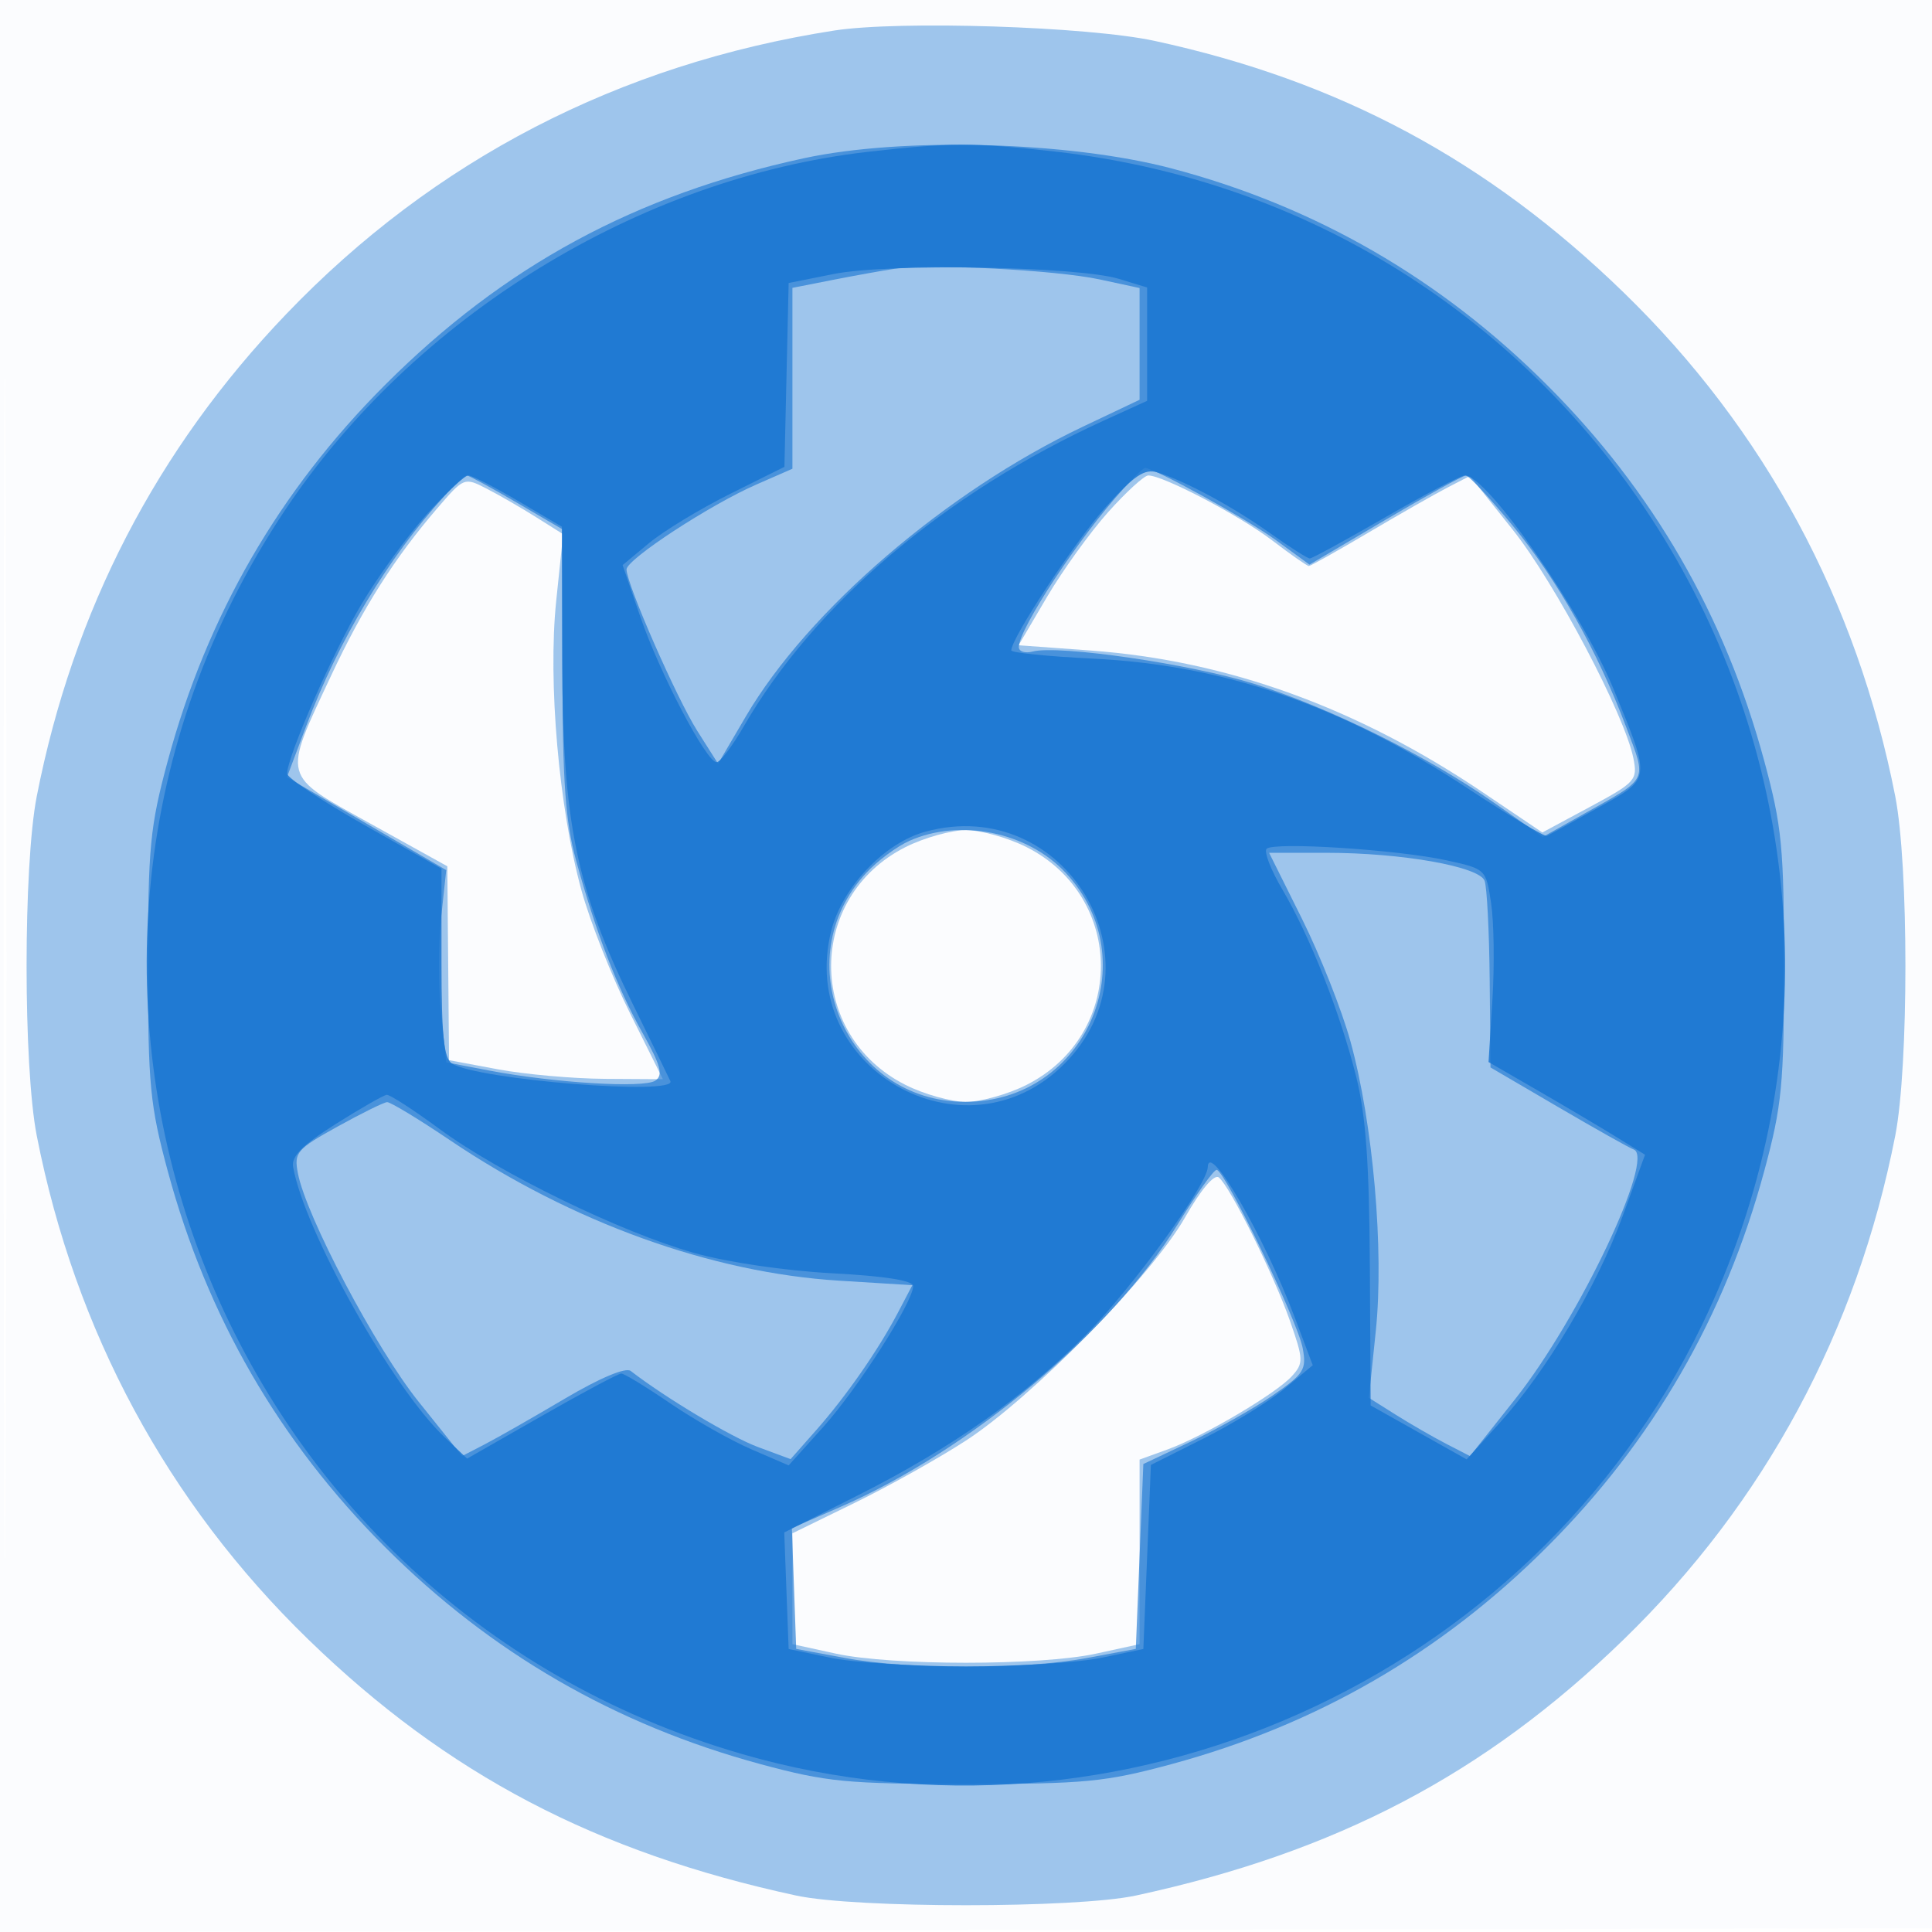
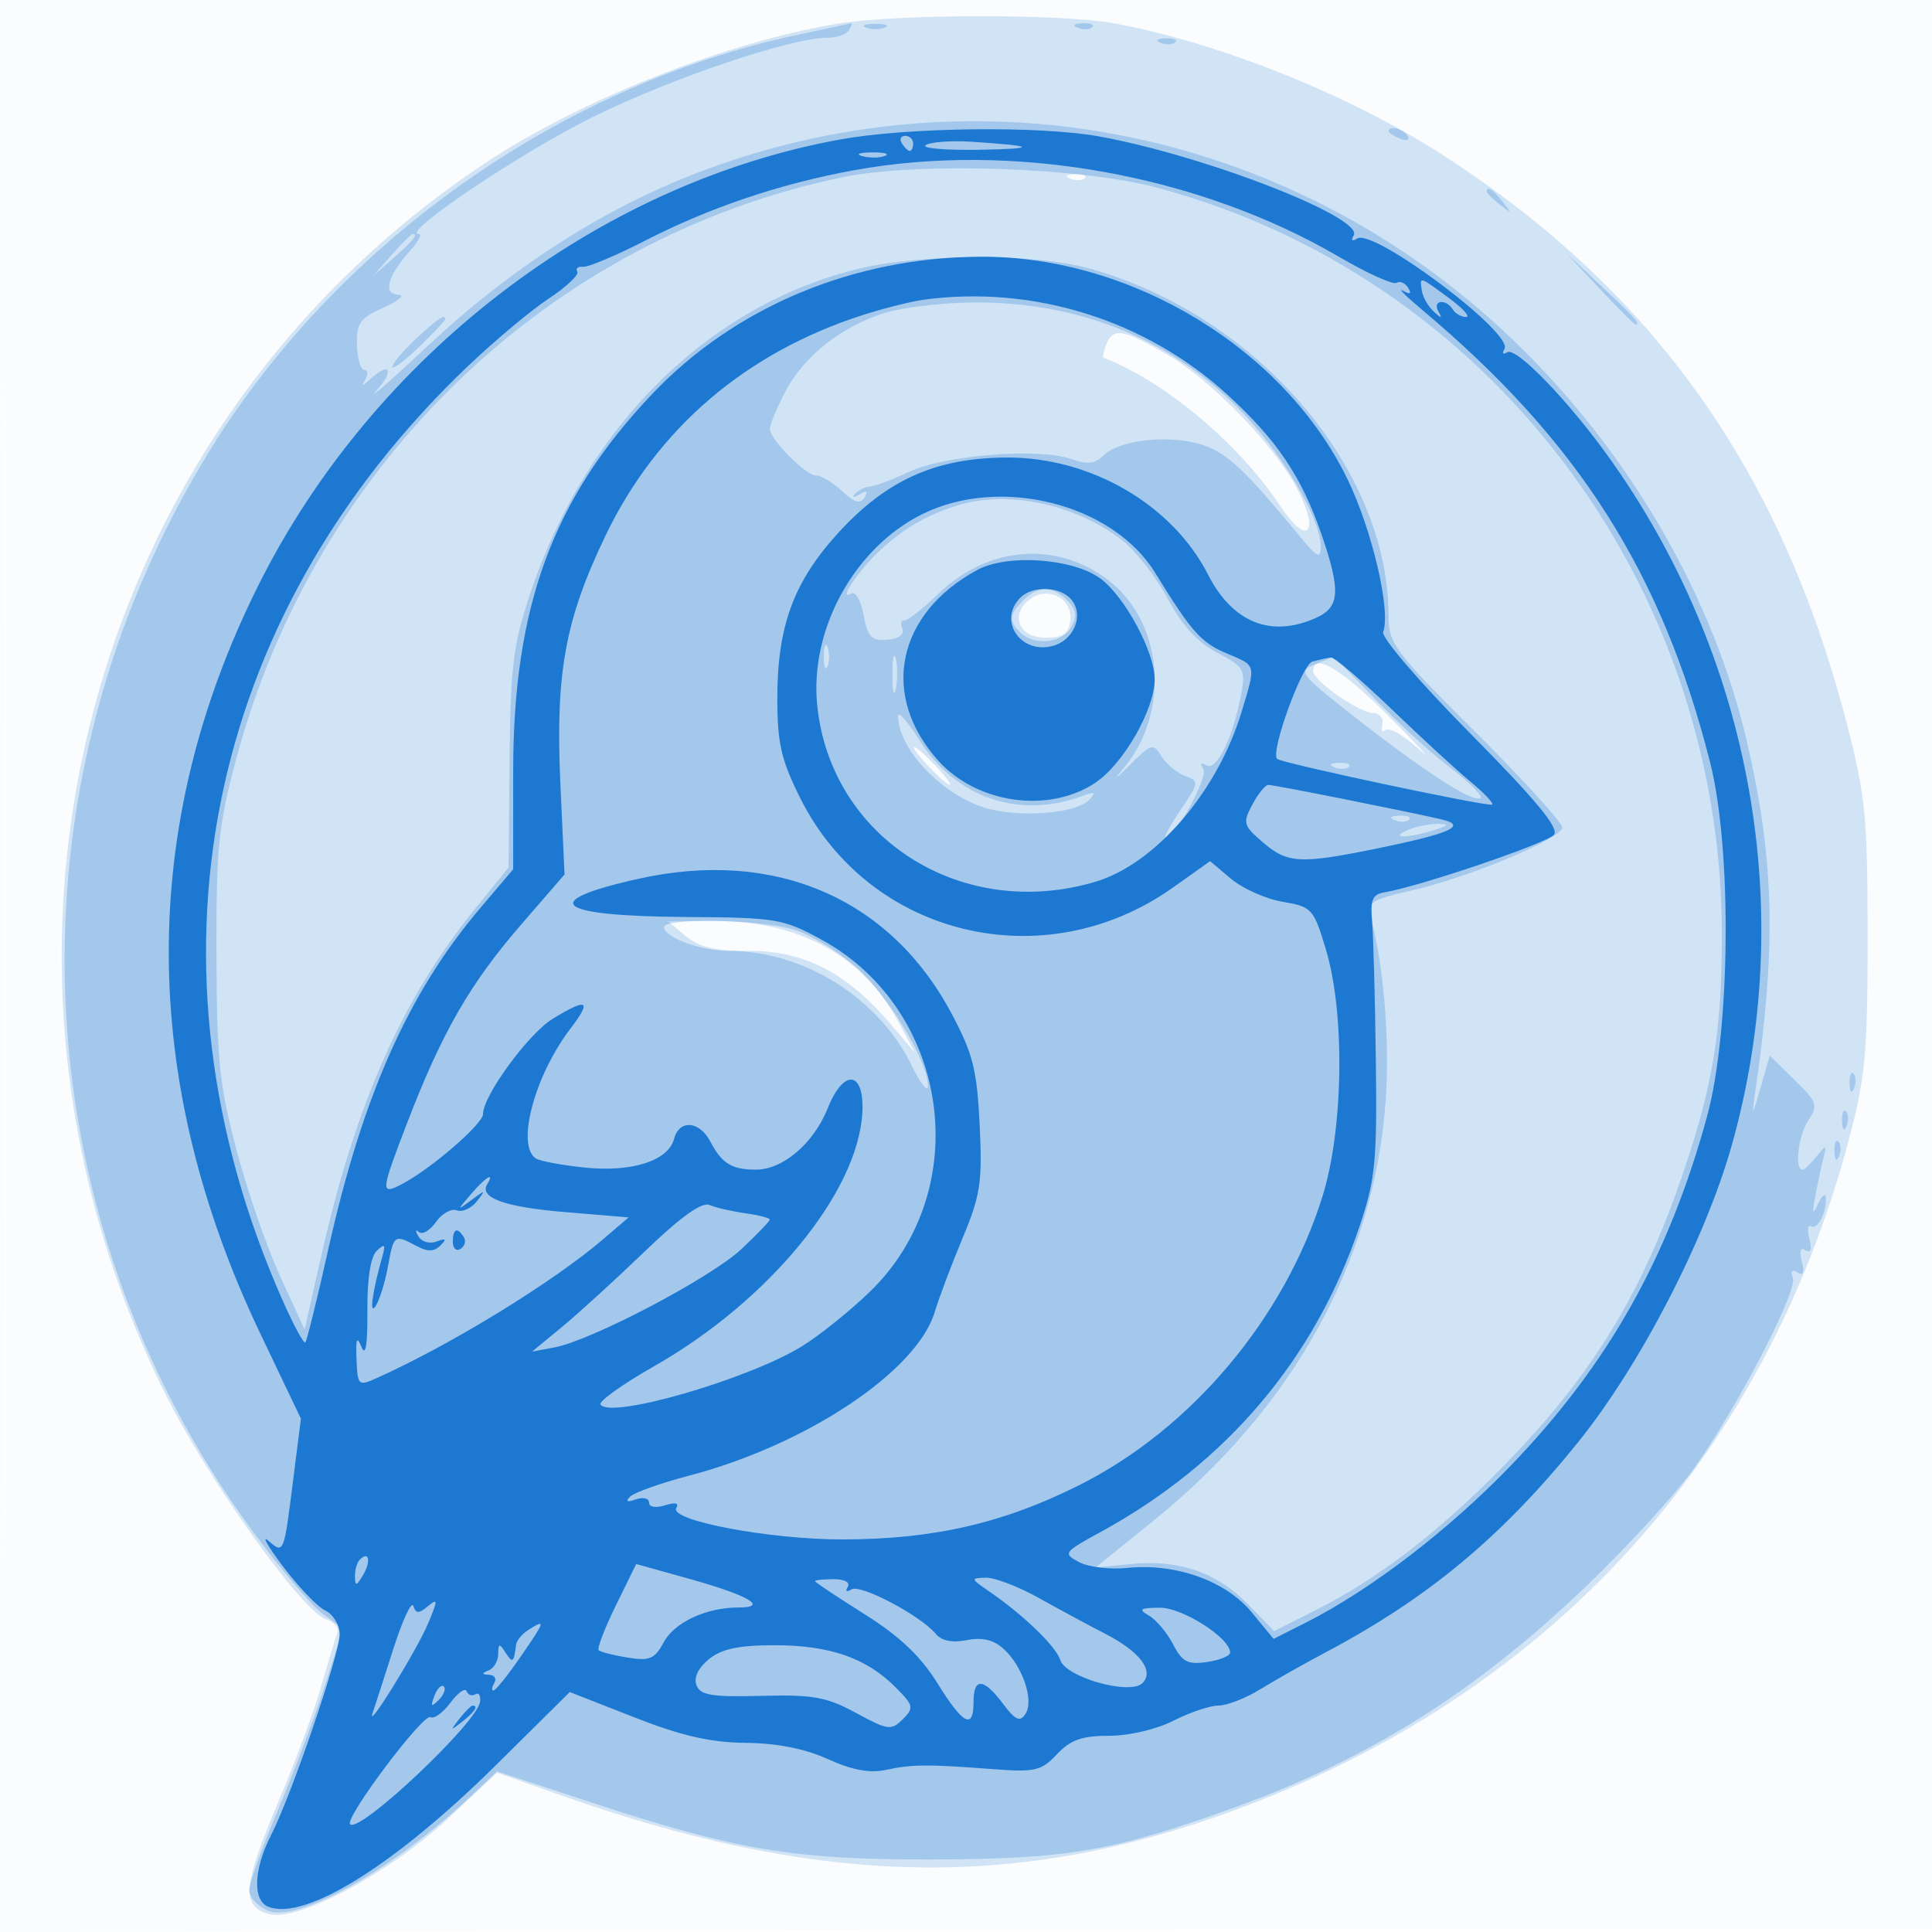
<svg xmlns="http://www.w3.org/2000/svg" width="256" height="256">
-   <path fill-opacity=".016" d="M0 128.004v128.004l128.25-.254 128.25-.254.254-127.75L257.008 0H0v128.004m.485.496c0 70.4.119 99.053.265 63.672.146-35.38.146-92.98 0-128C.604 29.153.485 58.1.485 128.5" fill="#1976D2" fill-rule="evenodd" />
-   <path fill-opacity=".414" d="M110.5 4.051C82.037 8.492 57.508 21.188 37.936 41.608 20.753 59.537 9.701 80.895 4.873 105.5c-1.801 9.181-1.801 35.819 0 45 5.086 25.923 17.318 48.612 35.98 66.739 18.375 17.848 38.091 28.197 64.647 33.931 7.912 1.708 37.088 1.708 45 0 26.556-5.734 46.272-16.083 64.647-33.931 18.662-18.127 30.894-40.816 35.98-66.739 1.801-9.181 1.801-35.819 0-45-5.086-25.923-17.318-48.612-35.98-66.739-18.016-17.5-37.679-28.049-62.147-33.342-8.851-1.915-33.839-2.719-42.5-1.368M57.937 67.355c-5.675 6.602-9.848 13.179-14.046 22.136-6.475 13.818-6.675 13.065 5.205 19.652l10.177 5.643.114 12.846.113 12.847 6.5 1.214c3.575.667 9.951 1.235 14.169 1.26l7.669.047-4.359-8.75c-2.397-4.812-5.289-12.125-6.425-16.25-2.998-10.886-4.465-27.659-3.355-38.358l.919-8.858-3.559-2.242c-1.957-1.233-4.909-2.936-6.559-3.786-2.978-1.534-3.026-1.515-6.563 2.599m88.906.496c-2.389 2.669-6.038 7.731-8.111 11.25l-3.767 6.399 9.58.7c18.028 1.316 35.321 7.575 51.975 18.814l7.848 5.295 6.334-3.404c6.009-3.23 6.304-3.56 5.738-6.405-1.147-5.77-10.374-23.254-15.998-30.312l-5.672-7.12-3.002 1.552c-1.651.854-6.361 3.538-10.467 5.966-4.107 2.428-7.65 4.414-7.875 4.414-.225 0-2.416-1.532-4.869-3.404-4.319-3.297-14.43-8.596-16.402-8.596-.533 0-2.924 2.183-5.312 4.851M119.97 112.25c-13.123 6.629-13.123 24.871 0 31.5 2.45 1.238 6.063 2.25 8.03 2.25 1.967 0 5.58-1.012 8.03-2.25 13.123-6.629 13.123-24.871 0-31.5-2.45-1.237-6.063-2.25-8.03-2.25-1.967 0-5.58 1.013-8.03 2.25M157 161.354c-4.352 7.642-20.272 23.85-29 29.524-3.575 2.325-10.213 6.041-14.75 8.26l-8.25 4.033V217.858l5.75 1.254c7.405 1.615 27.095 1.615 34.5 0l5.75-1.254v-24.456l3.648-1.32c4.794-1.733 14.437-7.412 16.54-9.741 1.553-1.719 1.535-2.204-.269-7.341-2.19-6.233-7.905-17.753-9.416-18.979-.608-.493-2.383 1.609-4.503 5.333" fill="#1976D2" fill-rule="evenodd" />
-   <path fill-opacity=".633" d="M106.5 20.973c-22.292 4.83-39.705 14.257-55.488 30.039-14.029 14.03-23.57 30.536-28.774 49.782-2.363 8.739-2.625 11.45-2.625 27.206s.262 18.467 2.625 27.206c5.204 19.246 14.745 35.752 28.774 49.782 14.03 14.029 30.536 23.57 49.782 28.774 8.739 2.363 11.45 2.625 27.206 2.625s18.467-.262 27.206-2.625c19.246-5.204 35.752-14.745 49.782-28.774 14.029-14.03 23.57-30.536 28.774-49.782 2.363-8.739 2.625-11.45 2.625-27.206s-.262-18.467-2.625-27.206c-5.204-19.246-14.745-35.752-28.774-49.782-14.091-14.09-30.744-23.693-49.782-28.705-13.549-3.567-35.609-4.171-48.706-1.334m12 14.646c-1.65.25-5.362.92-8.25 1.489L105 38.142v23.97l-4.75 2.077c-6.192 2.707-17.255 9.944-17.232 11.273.035 1.995 6.648 17.075 9.379 21.388l2.754 4.349 3.674-6.267c8.243-14.057 26.562-29.805 44.666-38.396L151 52.973V38.166l-5.25-1.133c-5.812-1.255-22.567-2.124-27.25-1.414m30.364 29.131C143.041 71.129 135 83.305 135 85.744c0 .588.826.853 1.835.589 3.458-.904 21.048 1.663 29.357 4.284 10.03 3.165 22.999 9.592 31.774 15.747l6.466 4.535 5.534-3.108c8.572-4.815 8.255-4.157 5.513-11.444-3.799-10.092-9.099-19.497-15.061-26.725-3.004-3.642-5.79-6.614-6.19-6.605-.4.009-5.225 2.667-10.721 5.907l-9.993 5.89-4.507-3.286C165.275 68.808 152.92 62 151.716 62c-.188 0-1.472 1.237-2.852 2.75m-90 1C51.41 73.915 44.842 84.856 40.56 96.241l-2.536 6.741 10.552 6.155 10.552 6.156-.681 6.353c-.374 3.495-.372 9.226.004 12.737l.683 6.383 5.683 1.085c8.602 1.642 20.516 2.366 22.019 1.338 1.068-.73.728-1.998-1.686-6.301-3.395-6.053-6.18-13.281-8.819-22.888-1.413-5.145-1.79-10.397-1.808-25.188L74.5 70.123l-6.088-3.561C65.063 64.603 62.11 63 61.849 63c-.261 0-1.605 1.237-2.985 2.75m61.636 45.667c-1.65.737-4.209 2.632-5.686 4.211-10.782 11.526-2.66 30.372 13.089 30.372 15.938 0 24.142-18.76 13.283-30.373-5.038-5.388-13.972-7.206-20.686-4.21m52.021 10.333c2.397 4.813 5.289 12.125 6.425 16.25 2.998 10.886 4.465 27.659 3.355 38.358l-.919 8.858 3.559 2.242c1.957 1.233 4.972 2.97 6.7 3.861l3.141 1.62 5.984-7.548c8.468-10.679 18.616-32.069 15.696-33.084-.529-.184-5.012-2.704-9.962-5.6l-9-5.265-.109-11.634c-.061-6.398-.364-12.295-.675-13.105-.725-1.891-10.983-3.703-20.967-3.703h-7.587l4.359 8.75M44.704 149.289c-5.391 2.986-5.757 3.417-5.238 6.149 1.091 5.733 10.297 23.167 15.988 30.278l5.776 7.216 3.002-1.552c1.651-.854 6.432-3.58 10.625-6.059 4.62-2.731 8.054-4.175 8.714-3.664 4.628 3.577 13.301 8.762 16.873 10.086l4.316 1.6 3.37-3.816c3.99-4.517 8.242-10.633 10.867-15.629l1.893-3.603-9.695-.598c-16.92-1.046-35.444-7.731-51.57-18.613-4.144-2.796-7.893-5.066-8.33-5.045-.437.022-3.403 1.484-6.591 3.25m111.329 12.97c-8.786 14.244-27.564 29.962-44.73 37.44l-6.376 2.778.286 8.006.287 8.007 6.5 1.208c8.333 1.549 23.668 1.549 32 0l6.5-1.209.5-12.249.5-12.249 6.276-2.966c3.452-1.63 8.335-4.381 10.851-6.113 4.167-2.866 4.523-3.428 3.986-6.28-.682-3.621-10.343-23.636-11.403-23.623-.39.004-2.72 3.267-5.177 7.25" fill="#1976D2" fill-rule="evenodd" />
-   <path fill-opacity=".833" d="M115 20.118C84.682 23.586 54.789 41.994 37.68 67.73-3.021 128.953 27.51 211.9 98.296 232.413c50.062 14.507 104.459-9.792 127.215-56.827C258.3 107.81 214.472 28.41 139.666 20.069c-10.711-1.194-13.857-1.188-24.666.049m-4.5 16.181l-6 1.201-.28 12.178-.28 12.179-7.22 3.599c-3.971 1.98-8.795 4.91-10.72 6.51l-3.5 2.91 2.334 6.812C87.393 89.16 93.598 101 94.954 101c.471 0 2.089-2.137 3.596-4.75 9.336-16.183 26.726-30.955 47.7-40.518l5.75-2.621V38.094l-3.75-1.144c-5.437-1.658-30.556-2.091-37.75-.651m36.061 30.844C142.51 71.649 134 84.546 134 86.18c0 .31 4.838.799 10.75 1.087 17.603.858 33.113 6.239 49.915 17.316 5.371 3.542 10.015 6.322 10.319 6.178.304-.143 3.341-1.819 6.75-3.723 7.107-3.97 7.052-3.561 2.109-15.64C209.616 81.068 197.061 63 194.11 63c-.524 0-5.238 2.475-10.478 5.5-5.239 3.025-9.774 5.5-10.077 5.5-.303 0-2.689-1.521-5.303-3.38-4.927-3.505-11.193-6.882-14.883-8.021-1.702-.526-3.071.388-6.808 4.544m-90.026 1.029c-2.558 2.845-6.464 8.226-8.681 11.958-3.706 6.237-9.746 20.006-9.814 22.37-.016.55 4.581 3.611 10.216 6.803l10.244 5.802v12.483c0 9.611.322 12.681 1.398 13.348 3.467 2.146 29.807 4.253 28.929 2.314-.187-.412-2.439-5.025-5.004-10.25-7.445-15.161-9.276-24.064-9.326-45.352l-.043-17.851-5.771-3.399C65.508 64.529 62.522 63 62.048 63c-.474 0-2.955 2.328-5.513 5.172m66.085 42.031c-5.429 1.479-11.024 7.375-12.478 13.148C105.571 141.503 127.79 154.21 141 141c13.493-13.493.151-35.847-18.38-30.797m45.208 2.27c-.369.387.572 2.813 2.091 5.39 3.672 6.227 7.668 16.356 9.778 24.784 1.284 5.128 1.741 11.474 1.817 25.216l.102 18.364 6.362 3.573 6.361 3.573 4.296-4.745c6.263-6.918 12.985-18.203 16.375-27.493l2.965-8.125-3.737-2.311c-2.056-1.271-6.722-4.035-10.369-6.143l-6.63-3.832.513-8.233c.283-4.528.206-10.283-.17-12.79-.68-4.54-.702-4.561-5.882-5.699-6.478-1.422-22.966-2.478-23.872-1.529M44.5 148.928c-4.405 2.781-5.911 4.291-5.665 5.68 1.497 8.459 13.101 29.194 20.024 35.778l3.035 2.886 9.868-5.636c5.427-3.1 10.181-5.636 10.564-5.636.383 0 3.299 1.776 6.479 3.947 3.181 2.171 8.013 4.91 10.739 6.086l4.956 2.139 4.54-5.042c4.589-5.096 11.96-16.631 11.96-18.716 0-.736-3.755-1.33-10.75-1.701-6.206-.33-13.92-1.465-18.25-2.686-9.699-2.736-25.808-10.574-33.753-16.423-3.439-2.532-6.589-4.572-7-4.534-.411.039-3.447 1.775-6.747 3.858m115.533 5.738c-.066 2.336-10.026 16.03-16.166 22.227-8.065 8.141-17.827 15.013-30.159 21.23l-9.791 4.937.291 7.72.292 7.72 5.5 1.154c3.025.634 11.125 1.153 18 1.153s14.975-.519 18-1.153l5.5-1.154.5-12.195.5-12.195 7-3.515c3.85-1.934 8.675-4.906 10.723-6.605l3.722-3.09-2.347-6.236c-4.096-10.882-11.461-23.619-11.565-19.998" fill="#1976D2" fill-rule="evenodd" />
+   <path fill="#1976D2" fill-opacity=".016" fill-rule="evenodd" d="M0 128.004v128.004l128.25-.254 128.25-.254.254-127.75L257.008 0H0zm.485.496c0 70.4.119 99.053.265 63.672s.146-92.98 0-128S.485 58.1.485 128.5" />
+   <path fill="#1976D2" fill-opacity=".187" fill-rule="evenodd" d="M111 3.139C96.258 5.565 76.903 13.221 64.252 21.631 11.103 56.963-6.982 126.346 21.799 184.5c5.599 11.313 18.223 29.055 21.388 30.059 1.077.342 1.761 1.144 1.521 1.781-.24.638-1.215 3.86-2.165 7.16-.951 3.3-3.487 10.14-5.636 15.199-4.741 11.162-4.969 13.996-1.205 14.941 3.917.983 16.083-5.572 23.883-12.868l6.281-5.876 8.684 3.065c32.966 11.636 58.364 12.509 86.061 2.959 43.405-14.967 73.04-46.674 84.511-90.42 2.051-7.822 2.359-11.291 2.347-26.5-.013-15.826-.277-18.518-2.767-28.14-8.661-33.475-25.564-57.269-53.496-75.304-12.358-7.979-29.739-14.939-43.64-17.474-6.976-1.272-28.694-1.238-36.566.057m30.813 20.544c.721.289 1.584.253 1.916-.079s-.258-.568-1.312-.525c-1.165.048-1.402.285-.604.604m4.77 21.96c-.346.904-.507 1.691-.357 1.75 8.215 3.21 17.967 11.408 23.481 19.741 3.479 5.257 5.209 3.582 2.264-2.192-2.994-5.867-11.422-14.576-17.471-18.051-5.772-3.316-7.046-3.517-7.917-1.248m-10.054 33.712c-2.765 2.022-1.561 5.145 1.985 5.145 2.308 0 3.057-.496 3.297-2.182.415-2.915-2.846-4.744-5.282-2.963M174 88.932c0 1.279 6.107 5.527 7.98 5.55.836.01 1.37.693 1.187 1.518s.012 1.155.434.732c.422-.422 2.372.688 4.333 2.466s.344-.013-3.594-3.982c-6.443-6.494-10.34-8.862-10.34-6.284M123 101.5c1.292 1.375 2.574 2.5 2.849 2.5s-.557-1.125-1.849-2.5-2.574-2.5-2.849-2.5.557 1.125 1.849 2.5m-32.139 22.533c1.788 1.49 3.862 1.967 8.554 1.967 7.172 0 12.846 2.943 18.517 9.607l3.313 3.893-2.372-4.379c-4.638-8.557-13.162-13.149-24.301-13.088l-6.072.034z" />
+   <path fill="#1976D2" fill-opacity=".25" fill-rule="evenodd" d="M105.5 4.657c-31.206 6.662-60.466 27.316-77.492 54.702-27.763 44.655-25.645 101.145 5.377 143.41 3.682 5.018 7.905 10.004 9.383 11.081l2.688 1.957-2.341 7.347c-1.287 4.04-4.089 11.486-6.227 16.545S33 249.606 33 250.47s1.08 2.065 2.4 2.666c3.881 1.769 16.504-5.276 26.785-14.948l3.685-3.467 12.315 4.058c19.357 6.378 26.949 7.653 45.315 7.609 17.924-.042 24.077-1.099 40.041-6.877 18.014-6.519 32.14-15.414 46.754-29.441 5.467-5.247 11.86-12.247 14.206-15.555 5.797-8.171 13.728-23.477 13.063-25.209-.339-.884-.113-1.145.605-.702.78.482.966.019.582-1.449-.362-1.383-.182-1.921.5-1.5s.861-.117.5-1.5c-.311-1.187-.204-1.935.237-1.662.85.525 2.06-1.86 1.942-3.825-.039-.642-.496-.268-1.016.832-.75 1.589-.829 1.383-.382-1 .31-1.65.79-3.9 1.067-5 .472-1.872.414-1.888-.907-.25-.777.963-1.605 1.75-1.839 1.75-1.091 0-.591-4.47.723-6.476 1.37-2.09 1.247-2.459-1.802-5.441l-3.272-3.199-1.239 4.308c-1.047 3.638-1.16 3.767-.73.825 2.86-19.539 2.611-30.844-1.025-46.608-4.483-19.432-15.708-38.707-31.144-53.478-29.838-28.552-72.826-36.702-110.615-20.97-11.448 4.765-22.882 12.324-33.006 21.818-5.084 4.768-8.152 7.443-6.819 5.945 2.405-2.702 1.714-3.873-.871-1.474-1.077 1-1.205 1-.641 0 .388-.688.319-1.25-.155-1.25-.473 0-.903-1.489-.954-3.31-.082-2.878.381-3.523 3.551-4.949 2.005-.901 2.873-1.661 1.927-1.69-2.082-.062-1.436-2.492 1.542-5.801 1.114-1.237 1.641-2.25 1.171-2.25-2.509 0 13.521-10.781 23.006-15.472C88.944 10.362 104.807 5 109.648 5c1.229 0 2.512-.45 2.852-1s.479-.963.309-.918-3.459.753-7.309 1.575m9.25-.995c.688.278 1.813.278 2.5 0 .688-.277.125-.504-1.25-.504s-1.937.227-1.25.504m28.063.021c.721.289 1.584.253 1.916-.079s-.258-.568-1.312-.525c-1.165.048-1.402.285-.604.604m11 2c.721.289 1.584.253 1.916-.079s-.258-.568-1.312-.525c-1.165.048-1.402.285-.604.604M184 17.393c0 .216.698.661 1.552.989.89.341 1.291.173.941-.393-.587-.951-2.493-1.406-2.493-.596m-72.367 6.098C72.913 31.53 41.811 61.352 31.319 100.5c-2.393 8.928-2.676 11.715-2.635 26 .039 13.957.378 17.258 2.648 25.851 1.432 5.418 4.05 12.989 5.818 16.824l3.215 6.975 2.222-9.825c4.536-20.051 10.712-33.99 20.307-45.832l4.497-5.551.131-14.221c.113-12.335.467-15.238 2.671-21.888 7.422-22.39 23.821-38.56 43.91-43.296 8.119-1.913 22.779-1.944 29.852-.062 22.201 5.909 39.975 26.35 40.033 46.041.011 3.786.673 4.676 11.512 15.484 6.325 6.307 11.5 11.995 11.5 12.64 0 1.487-12.68 6.755-20.266 8.42-4.476.982-5.66 1.62-5.293 2.853 1.846 6.205 2.748 16.603 2.162 24.94-1.493 21.239-12.249 40.698-30.76 55.65l-7.657 6.186 4.79-.461c6.299-.605 11.333 1.16 15.475 5.425l3.371 3.471 5.339-2.682c8.502-4.269 16.721-10.595 25.451-19.587 11.552-11.898 18.066-22.628 23.512-38.729 3.915-11.572 5.065-18.812 5.027-31.632-.138-46.335-30.941-86.917-74.867-98.635-10.166-2.712-31.76-3.421-41.651-1.368M197 25.378c0 .207.787.995 1.75 1.75 1.586 1.243 1.621 1.208.378-.378-1.307-1.666-2.128-2.195-2.128-1.372M51.924 33.75 49.5 36.5l2.75-2.424C54.82 31.81 55.459 31 54.674 31c-.179 0-1.416 1.237-2.75 2.75m160.034 4.5c2.452 2.612 4.59 4.75 4.75 4.75.751 0-.043-.898-4.458-5.042L207.5 33.5zm-94.736 3.22c-5.774 1.803-10.823 5.828-13.231 10.548-1.095 2.146-1.991 4.305-1.991 4.796 0 1.39 4.759 6.186 6.138 6.186.678 0 2.227.934 3.442 2.075 1.637 1.538 2.406 1.757 2.969.846.529-.856.333-.982-.644-.415-.819.475-1.062.44-.584-.083.451-.494 1.351-.931 2-.971.648-.041 2.979-.917 5.179-1.948 4.68-2.194 17.104-3.186 21.351-1.706 2.258.787 3.24.682 4.391-.469 2.068-2.068 8.84-2.787 13.075-1.389 3.283 1.083 5.64 3.298 12.933 12.152 2.323 2.82 2.75 3.025 2.75 1.32 0-3.811-5.361-12.773-11.034-18.446-9.215-9.215-21.233-13.988-34.966-13.887-4.125.03-9.425.656-11.778 1.391m-62.116 3.431C53.398 46.497 52 48.16 52 48.597s1.575-.731 3.5-2.597 3.5-3.529 3.5-3.696c0-.768-1.02-.088-3.894 2.597m71.836 22.047c-3.97 1.205-7.184 3.057-10.278 5.924-2.897 2.685-5.741 6.912-3.873 5.757.545-.337 1.282.949 1.642 2.865.552 2.94 1.035 3.445 3.132 3.271 1.54-.127 2.296-.685 1.994-1.473-.268-.697-.166-1.185.227-1.084s2.421-1.467 4.506-3.485c6.355-6.148 14.972-7.076 21.88-2.357 7.971 5.444 9.191 17.905 2.514 25.68-1.202 1.401-.785 1.137.926-.585 2.945-2.963 3.176-3.03 4.288-1.25.646 1.034 2.057 2.207 3.135 2.606 1.896.701 1.877.849-.573 4.454-1.394 2.051-2.299 3.729-2.012 3.729 1.28 0 5.669-7.999 4.99-9.097-.481-.779-.329-.953.426-.486 1.319.816 3.559-3.777 4.592-9.417.601-3.281.403-3.625-3.158-5.5-2.614-1.376-4.678-3.638-6.611-7.246-1.546-2.885-4.277-6.364-6.069-7.73-6.219-4.744-15.01-6.599-21.678-4.576m8.629 12.623c-1.886 1.886-1.952 2.648-.371 4.229 1.836 1.836 5.607 1.428 6.763-.731.78-1.457.648-2.315-.536-3.5-1.993-1.992-3.862-1.992-5.856.002M109.158 87c0 1.375.227 1.938.504 1.25.278-.687.278-1.812 0-2.5-.277-.687-.504-.125-.504 1.25m9.094 2.5c.011 2.2.216 2.982.455 1.738s.23-3.044-.02-4-.446.062-.435 2.262m55.926-1.442c-2.201.882-1.938 1.234 5 6.691 9.217 7.25 15.678 11.466 16.932 11.048.534-.178-1.227-2.001-3.914-4.05s-7.231-6.205-10.097-9.236c-2.867-3.031-5.299-5.482-5.406-5.448-.106.035-1.238.483-2.515.995M119 94.854c0 4.286 5.633 10.301 11.369 12.14 4.42 1.416 12.243.841 13.968-1.028.917-.994.74-1.103-.837-.515-8.415 3.138-16.792.312-21.613-7.291-1.588-2.503-2.887-3.991-2.887-3.306m57.813 6.829c.721.289 1.584.253 1.916-.079s-.258-.568-1.312-.525c-1.165.048-1.402.285-.604.604m8 7c.721.289 1.584.253 1.916-.079s-.258-.568-1.312-.525c-1.165.048-1.402.285-.604.604M186.5 110c-2.548 1.095.081 1.095 3.5 0 2.01-.644 2.108-.806.5-.83-1.1-.016-2.9.357-4 .83M88 122.839c0 1.381 4.847 3.161 8.604 3.161 9.921 0 19.876 6.261 24.229 15.238 1.137 2.344 2.09 3.563 2.117 2.708.101-3.145-5.243-12.034-9.475-15.759-2.396-2.109-6.123-4.364-8.282-5.011-4.496-1.347-17.193-1.596-17.193-.337m157.079 20.744c.048 1.165.285 1.402.604.605.289-.722.253-1.585-.079-1.917s-.568.258-.525 1.312m-1 5c.048 1.165.285 1.402.604.605.289-.722.253-1.585-.079-1.917s-.568.258-.525 1.312m-1 4c.048 1.165.285 1.402.604.605.289-.722.253-1.585-.079-1.917s-.568.258-.525 1.312" />
+   <path fill="#1976D2" fill-opacity=".967" fill-rule="evenodd" d="M111.342 18.479C79.215 24.309 49.48 47.078 34.264 77.5c-15.95 31.891-15.869 65.49.242 99.239l5.365 11.238-1.135 8.987c-1.111 8.802-1.174 8.951-3.086 7.261-1.074-.949-.264.525 1.799 3.275s4.606 5.406 5.651 5.903 1.9 1.915 1.9 3.153c0 2.658-6.345 21.24-9.089 26.619-2.321 4.549-2.467 8.675-.336 9.492 4.891 1.877 16.758-5.529 30.238-18.872l9.687-9.589 8.5 3.333c6.296 2.469 10.135 3.35 14.805 3.397 4.152.042 7.872.778 10.897 2.156 3.196 1.456 5.535 1.89 7.695 1.427 3.49-.748 5.473-.761 14.23-.095 5.523.42 6.355.225 8.425-1.979 1.792-1.908 3.31-2.445 6.911-2.445 2.64 0 6.293-.856 8.537-2 2.158-1.1 4.84-2.002 5.961-2.004s3.614-.975 5.539-2.162 5.863-3.411 8.75-4.943c13.543-7.183 23.301-15.315 33.367-27.805 8.214-10.192 16.831-26.842 20.345-39.311 8.74-31.015 2.703-64.73-16.344-91.275-5.353-7.46-12.223-14.553-13.394-13.829-.568.351-.735.156-.371-.432 1.269-2.054-17.315-15.999-19.512-14.641-.69.426-.878.272-.472-.387 1.46-2.362-19.806-10.633-33.803-13.146-7.872-1.413-25.317-1.202-34.224.414M119.5 19c.34.55.816 1 1.059 1s.441-.45.441-1-.477-1-1.059-1-.781.45-.441 1m3.176.222c-.647.411 2.424.693 6.824.627 8.15-.124 7.843-.521-.824-1.07-2.654-.168-5.354.031-6 .443m-8.407 1.471c.973.254 2.323.237 3-.037s-.119-.481-1.769-.461-2.204.244-1.231.498m-1.109 1.864c-9.766 1.783-19.134 4.94-27.66 9.321-3.85 1.979-7.558 3.542-8.239 3.473s-1.027.219-.767.64-1.432 2.021-3.76 3.557c-2.329 1.535-7.112 5.528-10.631 8.872C26.987 81.799 17.8 128.04 37.477 172.374c1.434 3.231 2.776 5.706 2.981 5.5s1.579-5.774 3.052-12.374c4.537-20.32 10.617-33.972 20.111-45.159l4.379-5.16V102.25c0-21.915 5.235-36.148 18.403-50.028 10.997-11.592 26.74-18.16 43.637-18.205 19.913-.053 40.07 12.179 48.481 29.42 3.28 6.721 5.812 17.533 4.753 20.292-.275.716 4.848 6.686 11.569 13.482 8.73 8.827 11.787 12.53 11.063 13.403-.928 1.117-17.872 6.873-22.406 7.611-1.628.264-1.943.972-1.693 3.8.169 1.911.394 10.225.5 18.475.173 13.415-.056 15.74-2.163 22-5.903 17.539-17.617 31.371-34.288 40.488-4.938 2.7-5.041 2.843-2.878 4 1.234.661 4.106 1.008 6.383.772 6.39-.663 13.049 1.701 16.464 5.844l2.934 3.56 4.371-2.214c8.566-4.339 18.861-12.237 27.085-20.779 12.91-13.411 20.897-27.627 25.979-46.239 3.112-11.397 3.317-35.449.401-46.932-6.386-25.151-17.474-42.583-38.095-59.893-2.2-1.847-3.368-3.007-2.595-2.578.943.524 1.167.396.68-.391-.398-.644-1.096-.94-1.551-.659s-3.885-1.275-7.621-3.458c-18.671-10.911-43.258-15.298-64.253-11.464m75.239 15.953c.122.831.823 2.068 1.558 2.75 1.064.987 1.193.985.631-.01-.833-1.474 1.007-1.715 1.912-.25.34.55 1.129 1 1.753 1 .625 0-.389-1.125-2.253-2.5-3.992-2.945-3.884-2.916-3.601-.99M122.5 39.699c-1.65.219-5.25 1.114-8 1.989C98.861 46.663 87.05 56.761 80.219 71c-5.368 11.188-6.641 18.235-5.96 33.005l.546 11.864-5.895 6.815c-6.616 7.65-10.355 14.15-14.846 25.813-3.663 9.514-3.701 9.904-.814 8.406 3.803-1.973 10.75-7.966 10.75-9.274 0-2.435 6.019-10.67 9.229-12.627 4.637-2.828 5.246-2.491 2.353 1.302-4.777 6.262-7.237 15.555-4.556 17.212.564.349 3.473.886 6.464 1.195 6.239.644 11.066-.905 11.821-3.793.682-2.606 3.354-2.421 4.804.332 1.541 2.927 2.809 3.716 6 3.735 3.608.021 7.689-3.455 9.567-8.149 2.142-5.354 4.92-4.927 4.575.703-.648 10.56-12.434 24.873-27.575 33.488-4.173 2.374-7.375 4.66-7.116 5.079 1.222 1.979 19.61-3.337 26.703-7.719 2.327-1.438 6.374-4.689 8.993-7.225 13.948-13.504 10.66-37.335-6.438-46.671-5.043-2.753-5.984-2.911-17.824-2.984-17.479-.109-19.916-2.054-6.352-5.072 17.989-4.002 33.267 2.565 41.402 17.797 2.872 5.377 3.406 7.485 3.762 14.835.367 7.58.106 9.309-2.269 15-1.476 3.538-3.136 7.941-3.688 9.784-2.352 7.847-16.994 17.602-32.531 21.676-3.753.984-7.274 2.234-7.824 2.778-.662.655-.408.781.75.374.963-.339 1.75-.15 1.75.42 0 .601.892.753 2.125.361 1.343-.426 1.892-.297 1.492.351-1.023 1.655 12.398 4.191 22.08 4.172 12.014-.024 21.222-2.139 31.303-7.19 14.847-7.439 27.204-22.113 32.245-38.293 2.777-8.91 2.988-24.22.451-32.663-1.636-5.446-1.855-5.688-5.733-6.343-2.218-.375-5.29-1.74-6.827-3.033l-2.795-2.352-4.902 3.485c-17.016 12.097-40.221 6.538-49.403-11.837-2.533-5.07-3.036-7.262-3.036-13.239 0-9.562 2.172-15.451 8.086-21.922 6.436-7.042 12.99-9.957 22.414-9.971 11.08-.016 21.854 6.268 26.559 15.491 3.274 6.417 8.399 8.455 14.394 5.723 3.089-1.407 3.217-3.578.65-11.039-2.626-7.634-5.917-12.516-12.483-18.516-10.79-9.862-25.619-14.513-40.12-12.585m-.27 28.416c-9.03 4.47-14.982 15.307-13.942 25.384 1.82 17.637 19.209 28.627 36.905 23.325 7.892-2.364 16.109-11.908 19.294-22.408 1.957-6.451 2.023-6.176-1.863-7.8-3.478-1.453-4.712-2.837-9.562-10.719-5.624-9.141-20.5-12.896-30.832-7.782m7.272 7.403c-10.742 5.807-12.947 16.698-5.127 25.327 5.119 5.649 14.594 6.973 20.727 2.897C148.845 101.255 153 94.025 153 90c0-3.621-3.988-11.01-7.209-13.356-3.671-2.674-12.319-3.272-16.289-1.126M135.2 79.2c-2.983 2.983-.026 7.475 4.22 6.409 2.873-.721 4.26-4.085 2.54-6.157-1.461-1.761-5.115-1.897-6.76-.252m38.702 8.46c-1.384.371-5.596 11.979-4.679 12.896.562.562 28.134 6.42 28.499 6.055.199-.199-1.119-1.586-2.93-3.082-1.81-1.496-6.52-5.827-10.466-9.624s-7.546-6.853-8-6.789-1.545.309-2.424.544m-7.959 18.947c-1.3 2.428-1.204 2.771 1.387 5 3.287 2.828 4.925 2.911 15.313.783 9.638-1.974 11.858-2.991 8.343-3.82-4.185-.987-22.16-4.57-22.927-4.57-.397 0-1.349 1.173-2.116 2.607M62.405 158.233c-1.886 2.21-1.885 2.218.095.75 1.836-1.361 1.891-1.344.677.208-.728.929-1.919 1.462-2.646 1.182-.728-.279-1.973.42-2.767 1.553s-1.813 1.727-2.264 1.318-.478-.151-.059.574c.421.73 1.497 1.038 2.41.691 1.24-.472 1.366-.342.506.524-.837.844-1.688.86-3.184.06-2.914-1.56-3.011-1.492-3.756 2.657-.37 2.063-1.094 4.425-1.608 5.25-.921 1.477-.505-1.699.851-6.5.456-1.616.315-1.762-.734-.763-.827.787-1.281 3.694-1.248 8 .034 4.433-.231 6.074-.768 4.763-.624-1.522-.784-1.135-.669 1.619.145 3.5.235 3.582 2.705 2.472 9.794-4.4 23.34-12.707 29.951-18.37l3.396-2.909-8.342-.696c-8.091-.674-11.51-1.903-10.381-3.729 1.046-1.693-.271-.875-2.165 1.346m23.093 7.528c-3.85 3.707-8.8 8.224-11 10.039l-3.998 3.299 3-.571c4.961-.945 20.738-9.248 24.75-13.024 2.063-1.942 3.75-3.701 3.75-3.908s-1.463-.583-3.25-.834c-1.787-.252-3.925-.746-4.75-1.098q-1.5-.64-8.502 6.097M60 164.559c0 .857.457 1.276 1.016.931.559-.346.758-1.047.441-1.559-.857-1.387-1.457-1.129-1.457.628m-12.333 42.108c-.367.366-.653 1.379-.637 2.25.025 1.3.221 1.257 1.092-.242 1.077-1.852.765-3.228-.455-2.008m33.935 6.072c-1.483 3.024-2.506 5.69-2.273 5.923s1.955.672 3.827.976c2.911.472 3.602.183 4.767-1.995 1.434-2.678 5.634-4.643 9.926-4.643 4.075 0 1.33-1.608-6.449-3.779l-7.101-1.982zM108 209.513c0 .145 2.939 2.106 6.531 4.358 4.622 2.899 7.442 5.561 9.649 9.112 3.458 5.562 4.82 6.273 4.82 2.517 0-3.253 1.332-3.168 3.898.25 1.647 2.194 2.25 2.468 2.981 1.356 1.169-1.777-.369-6.334-2.916-8.639-1.316-1.192-2.821-1.545-4.849-1.14-1.921.384-3.346.099-4.112-.824-2.021-2.436-9.977-6.637-11.171-5.899-.652.403-.868.264-.504-.324.371-.601-.398-1.03-1.845-1.03-1.365 0-2.482.118-2.482.263m22.976 1.289c4.611 3.161 8.926 7.313 9.508 9.149.732 2.305 9.255 4.71 10.892 3.073 1.609-1.609-.328-4.177-4.939-6.548-2.166-1.112-6.131-3.25-8.813-4.75s-5.832-2.702-7-2.674c-2.035.051-2.02.124.352 1.75m-78.865 7.708c-1.226 3.845-2.46 7.665-2.742 8.49-.898 2.623 5.872-8.332 7.381-11.945 1.285-3.074 1.279-3.324-.054-2.218-1.202.998-1.587.991-1.929-.035-.234-.704-1.43 1.864-2.656 5.708m100.139-4.43c.963.561 2.398 2.273 3.191 3.805 1.204 2.33 1.941 2.713 4.5 2.337 1.682-.247 3.059-.808 3.059-1.247 0-1.939-6.33-5.973-9.327-5.945-2.64.026-2.879.202-1.423 1.05M70 215.979c-.825.521-1.556 1.414-1.625 1.985-.283 2.345-.448 2.47-1.375 1.036-.838-1.297-.971-1.275-.985.167-.008.916-.577 1.893-1.265 2.171-.961.388-.948.522.059.583.72.043 1.031.529.691 1.079s-.388 1-.107 1 1.904-2.025 3.607-4.5c3.288-4.779 3.353-5.009 1-3.521m23.944 3.865c-1.425 1.154-2.046 2.449-1.658 3.46.509 1.326 2.049 1.578 8.608 1.405 6.846-.179 8.639.145 12.538 2.265 4.215 2.292 4.669 2.354 6.188.834 1.52-1.519 1.446-1.833-1-4.279-3.847-3.847-8.707-5.529-15.977-5.529-4.751 0-7.014.48-8.699 1.844m-36.38 4.863c-.542 1.425-.428 1.54.56.56.684-.679.991-1.486.683-1.793-.308-.308-.867.247-1.243 1.233m2.124.906c-.997 1.336-2.183 2.199-2.636 1.919-.941-.581-11.446 13.407-10.659 14.194 1.242 1.242 16.797-13.411 17.208-16.211.123-.838-.149-1.295-.603-1.014-.455.282-.978.1-1.163-.402-.184-.503-1.15.179-2.147 1.514m1.184 2.137c-1.243 1.586-1.208 1.621.378.378 1.666-1.307 2.195-2.128 1.372-2.128-.207 0-.995.787-1.75 1.75" />
</svg>
